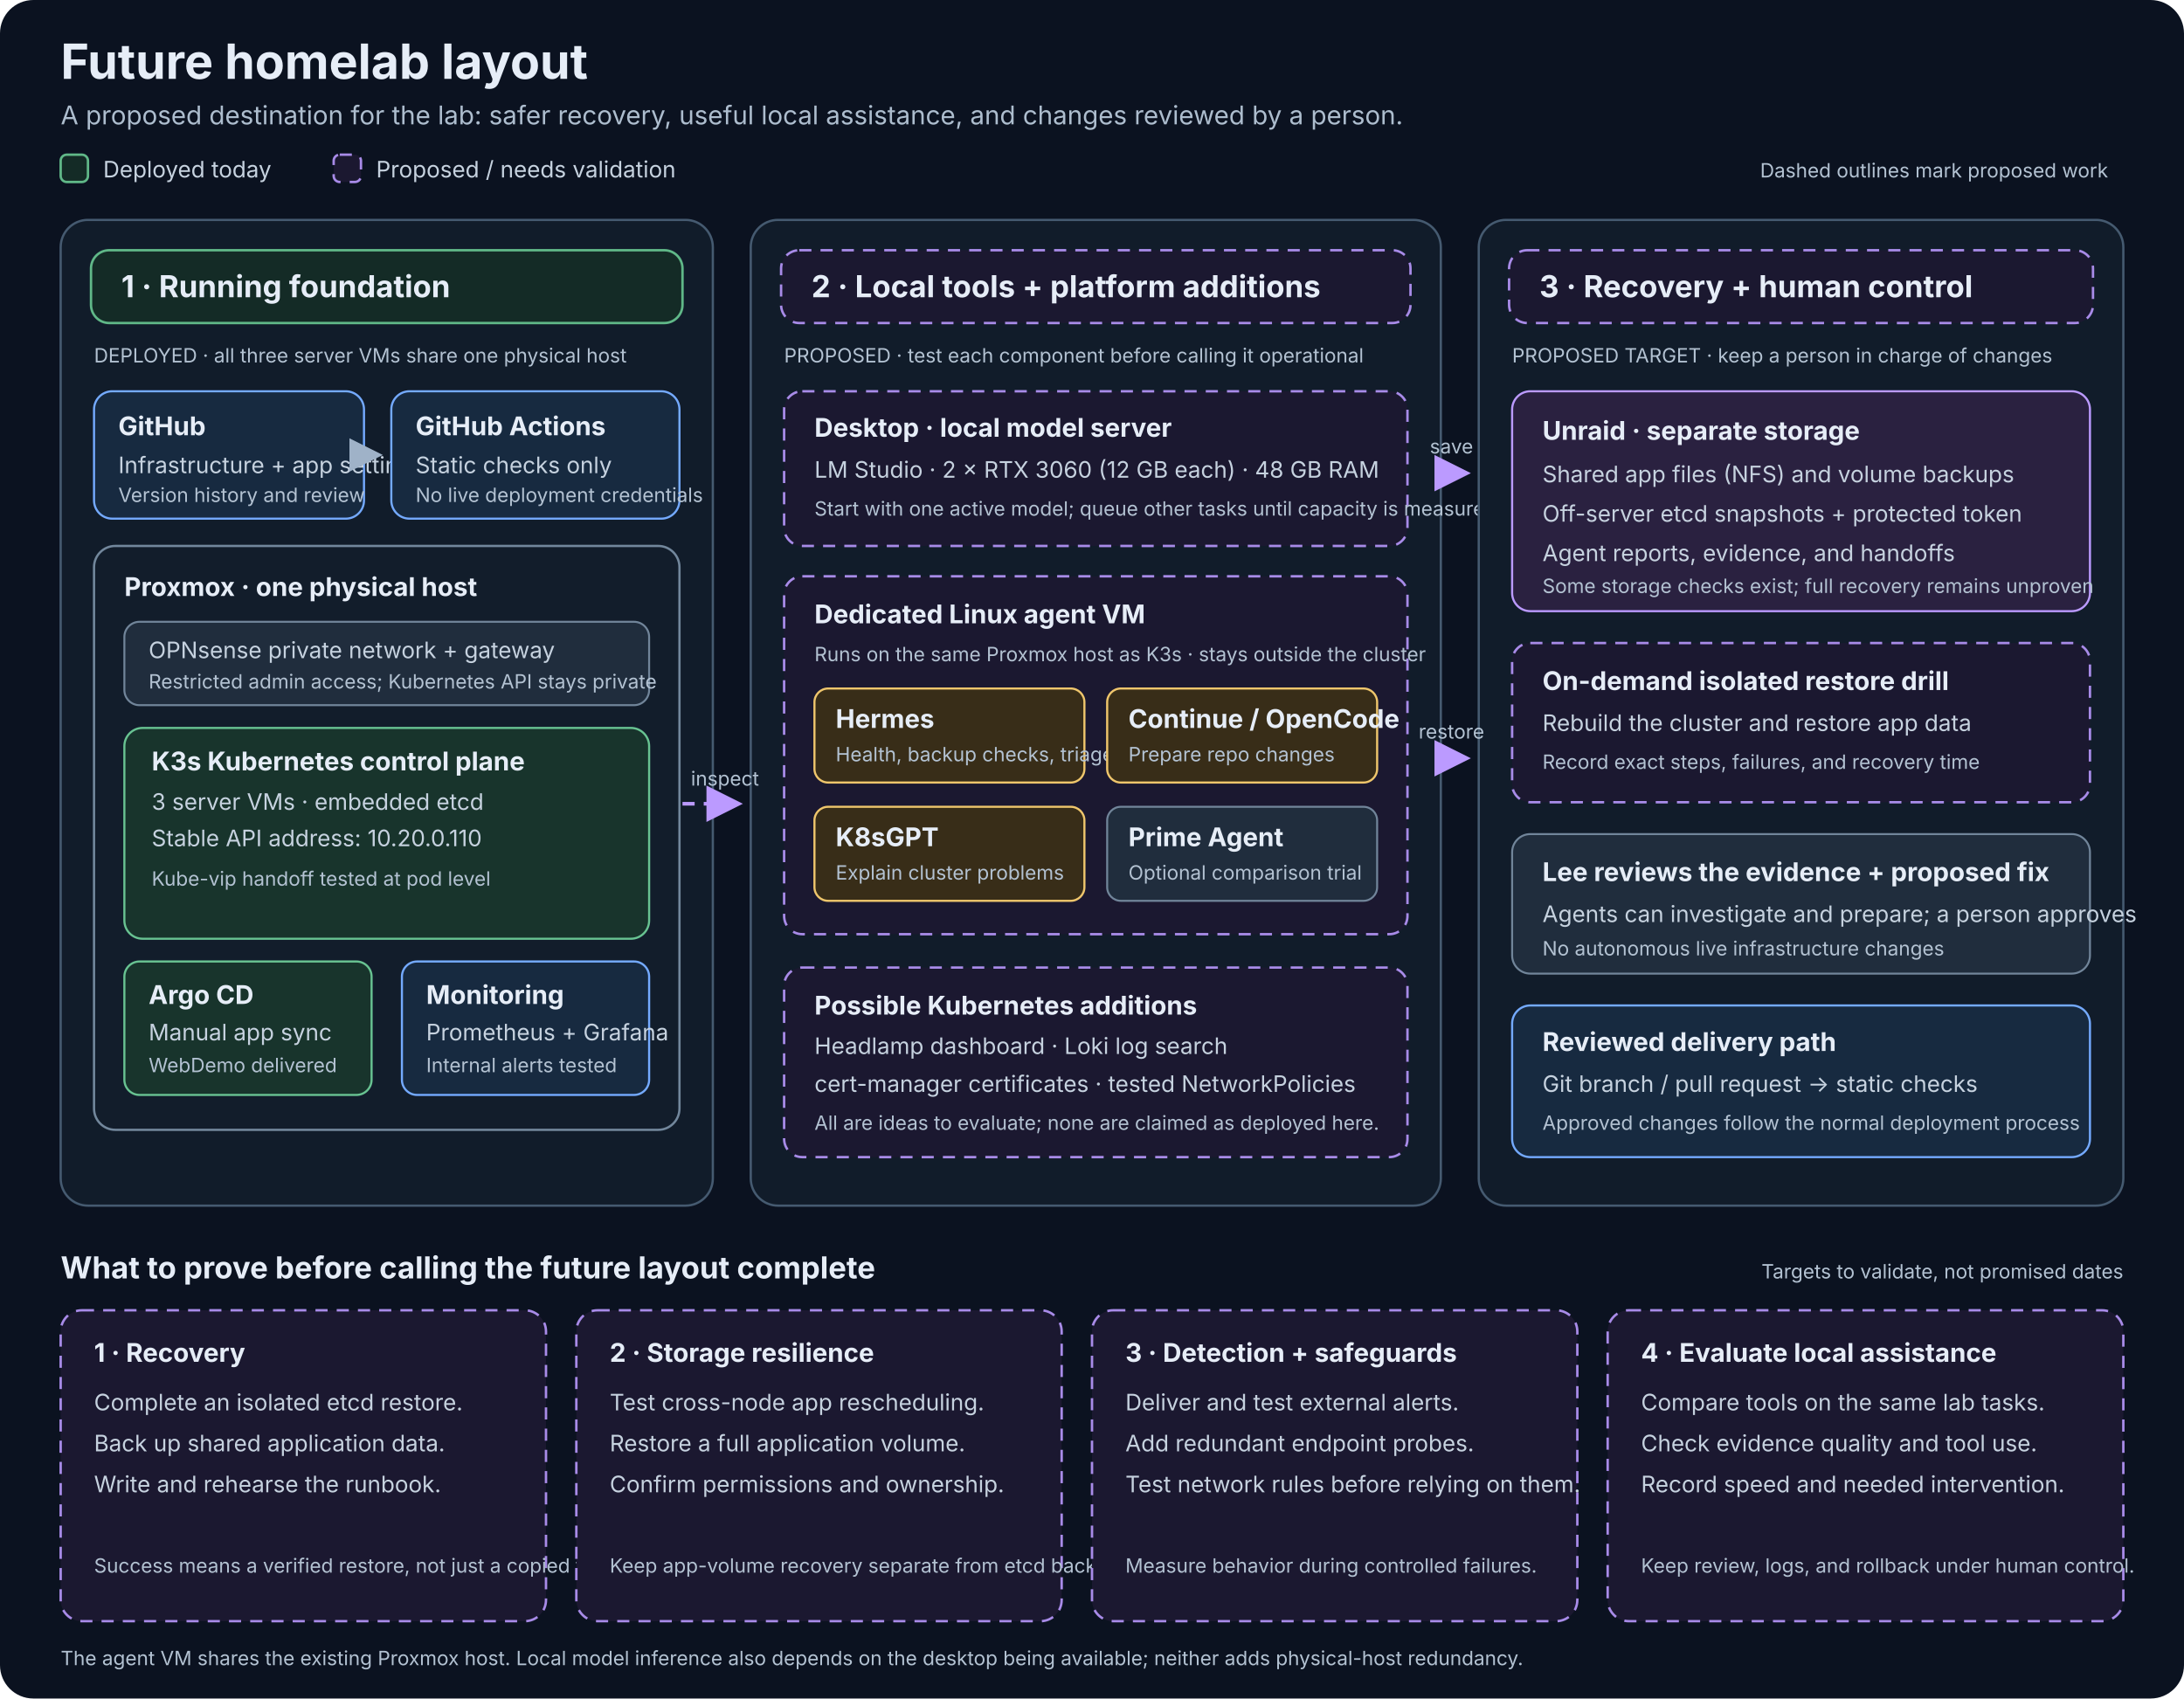
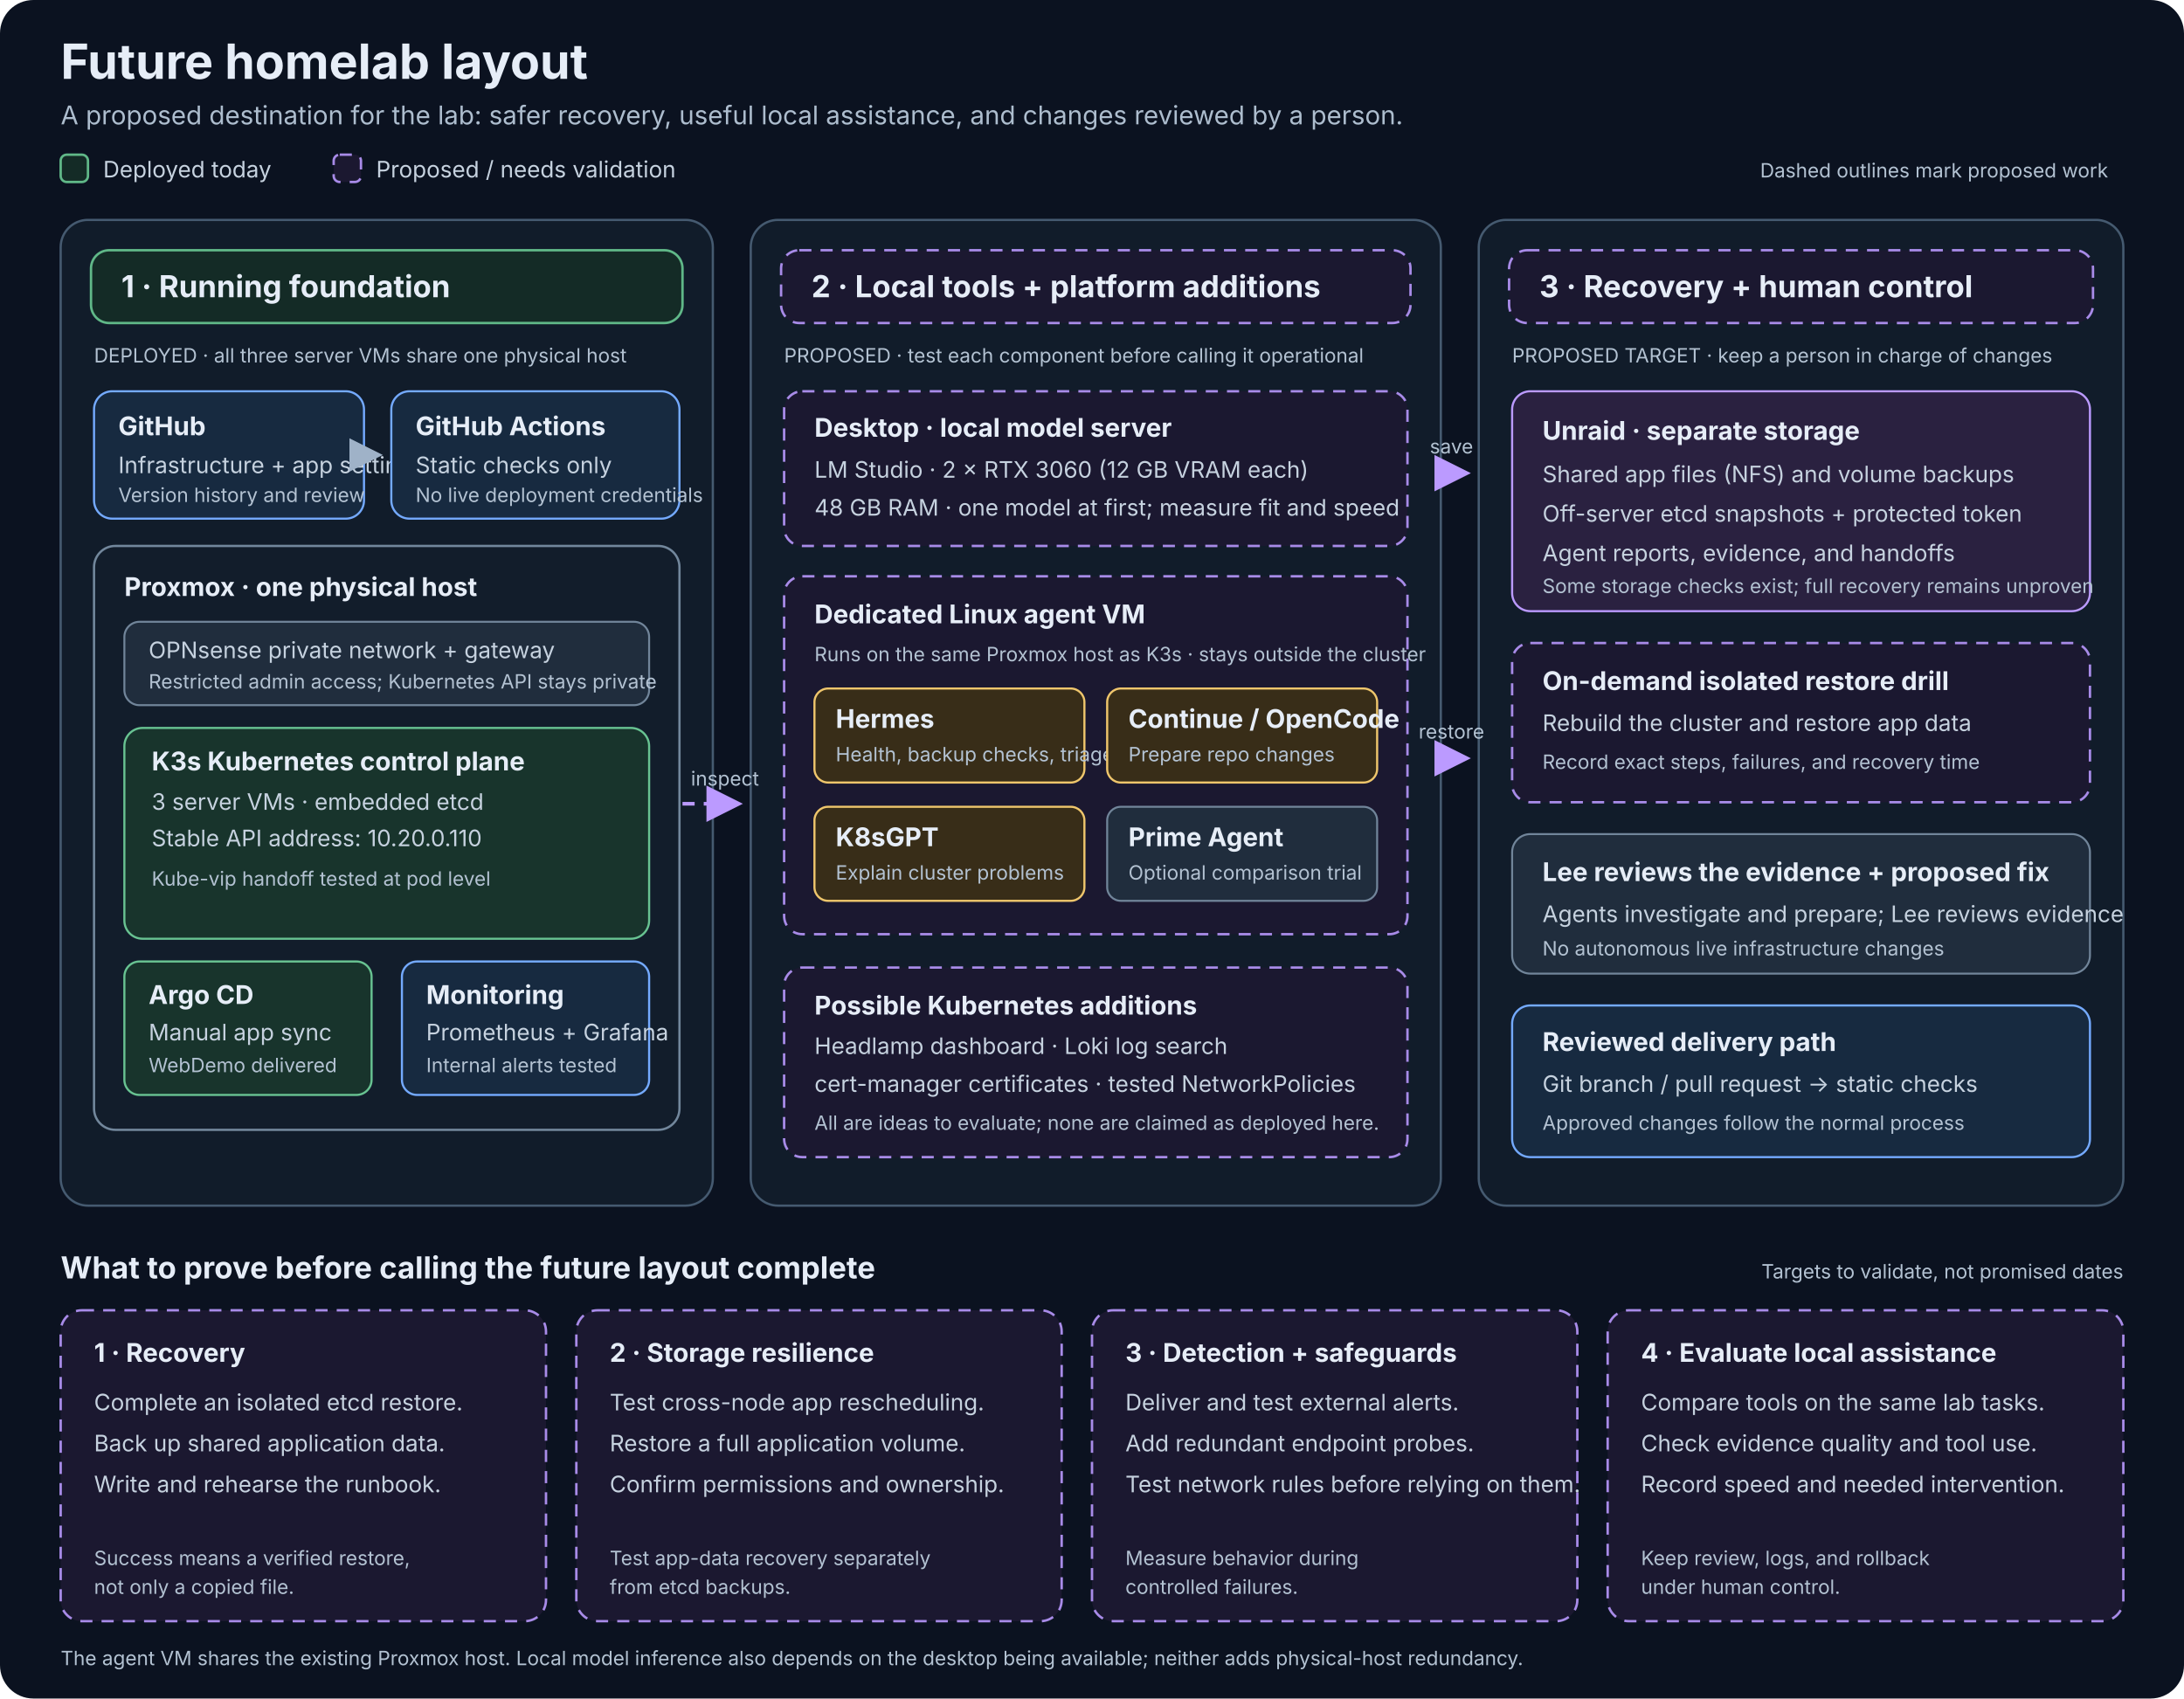
<svg xmlns="http://www.w3.org/2000/svg" width="1440" height="1120" viewBox="0 0 1440 1120" role="img" aria-labelledby="title desc">
  <defs>
    <marker id="arrow" markerWidth="10" markerHeight="10" refX="8" refY="5" orient="auto">
      <path d="M0 0L10 5L0 10z" fill="#9fb2c8" />
    </marker>
    <marker id="arrowPurple" markerWidth="10" markerHeight="10" refX="8" refY="5" orient="auto">
      <path d="M0 0L10 5L0 10z" fill="#bb9aff" />
    </marker>
    <style>
      text{font-family:Inter,Segoe UI,Arial,sans-serif;fill:#e6edf7}
      .title{font-size:32px;font-weight:750}.subtitle{font-size:17px;fill:#adbdce}
      .head{font-size:20px;font-weight:700}.label{font-size:17px;font-weight:650}
      .small{font-size:15px;fill:#c6d2df}.tiny{font-size:13px;fill:#b3c2d2}
      .panel{fill:#111c2a;stroke:#455a70;stroke-width:1.5}
      .current{fill:#142b26;stroke:#60b888;stroke-width:1.6}
      .proposal{fill:#1b1830;stroke:#a88be8;stroke-width:1.6;stroke-dasharray:8 6}
      .automation{fill:#172a40;stroke:#74aaff;stroke-width:1.4}
      .green{fill:#18342c;stroke:#68c392;stroke-width:1.4}
      .purple{fill:#2a2140;stroke:#bb9aff;stroke-width:1.4}
      .amber{fill:#382d18;stroke:#efc66c;stroke-width:1.4}
      .muted{fill:#202d3d;stroke:#71859a;stroke-width:1.3}
      .line{fill:none;stroke:#9fb2c8;stroke-width:2.2;marker-end:url(#arrow)}
      .flow{fill:none;stroke:#bb9aff;stroke-width:2.4;stroke-dasharray:8 6;marker-end:url(#arrowPurple)}
      .dash{stroke-dasharray:8 6}
    </style>
  </defs>
  <rect width="1440" height="1120" rx="22" fill="#0b1220" />
  <text x="40" y="52" class="title">Future homelab layout</text>
  <text x="40" y="82" class="subtitle">A proposed destination for the lab: safer recovery, useful local assistance, and changes reviewed by a person.</text>
  <rect x="40" y="102" width="18" height="18" rx="4" class="current" />
  <text x="68" y="117" class="small">Deployed today</text>
  <rect x="220" y="102" width="18" height="18" rx="4" class="proposal" />
  <text x="248" y="117" class="small">Proposed / needs validation</text>
  <text x="1390" y="117" text-anchor="end" class="tiny">Dashed outlines mark proposed work</text>
  <rect x="40" y="145" width="430" height="650" rx="18" class="panel" />
  <rect x="60" y="165" width="390" height="48" rx="12" class="current" />
  <text x="80" y="196" class="head">1 · Running foundation</text>
  <text x="62" y="239" class="tiny">DEPLOYED · all three server VMs share one physical host</text>
  <rect x="62" y="258" width="178" height="84" rx="12" class="automation" />
  <text x="78" y="287" class="label">GitHub</text>
  <text x="78" y="312" class="small">Infrastructure + app settings</text>
  <text x="78" y="331" class="tiny">Version history and review</text>
  <rect x="258" y="258" width="190" height="84" rx="12" class="automation" />
  <text x="274" y="287" class="label">GitHub Actions</text>
  <text x="274" y="312" class="small">Static checks only</text>
  <text x="274" y="331" class="tiny">No live deployment credentials</text>
  <path d="M240 300H248" class="line" />
  <rect x="62" y="360" width="386" height="385" rx="14" fill="#121d2b" stroke="#72879c" stroke-width="1.5" />
  <text x="82" y="393" class="label">Proxmox · one physical host</text>
  <rect x="82" y="410" width="346" height="55" rx="10" class="muted" />
  <text x="98" y="434" class="small">OPNsense private network + gateway</text>
  <text x="98" y="454" class="tiny">Restricted admin access; Kubernetes API stays private</text>
  <rect x="82" y="480" width="346" height="139" rx="12" class="green" />
  <text x="100" y="508" class="label">K3s Kubernetes control plane</text>
  <text x="100" y="534" class="small">3 server VMs · embedded etcd</text>
  <text x="100" y="558" class="small">Stable API address: 10.20.0.110</text>
  <text x="100" y="584" class="tiny">Kube-vip handoff tested at pod level</text>
  <rect x="82" y="634" width="163" height="88" rx="10" class="green" />
  <text x="98" y="662" class="label">Argo CD</text>
  <text x="98" y="686" class="small">Manual app sync</text>
  <text x="98" y="707" class="tiny">WebDemo delivered</text>
  <rect x="265" y="634" width="163" height="88" rx="10" class="automation" />
  <text x="281" y="662" class="label">Monitoring</text>
  <text x="281" y="686" class="small">Prometheus + Grafana</text>
  <text x="281" y="707" class="tiny">Internal alerts tested</text>
  <rect x="495" y="145" width="455" height="650" rx="18" class="panel" />
  <rect x="515" y="165" width="415" height="48" rx="12" class="proposal" />
  <text x="535" y="196" class="head">2 · Local tools + platform additions</text>
  <text x="517" y="239" class="tiny">PROPOSED · test each component before calling it operational</text>
  <rect x="517" y="258" width="411" height="102" rx="12" class="proposal" />
  <text x="537" y="288" class="label">Desktop · local model server</text>
-   <text x="537" y="315" class="small">LM Studio · 2 × RTX 3060 (12 GB each) · 48 GB RAM</text>
-   <text x="537" y="340" class="tiny">Start with one active model; queue other tasks until capacity is measured</text>
+   <text x="537" y="315" class="small">LM Studio · 2 × RTX 3060 (12 GB VRAM each)</text>
+   <text x="537" y="340" class="small">48 GB RAM · one model at first; measure fit and speed</text>
  <rect x="517" y="380" width="411" height="236" rx="12" class="proposal" />
  <text x="537" y="411" class="label">Dedicated Linux agent VM</text>
  <text x="537" y="436" class="tiny">Runs on the same Proxmox host as K3s · stays outside the cluster</text>
  <rect x="537" y="454" width="178" height="62" rx="9" class="amber" />
  <text x="551" y="480" class="label">Hermes</text>
  <text x="551" y="502" class="tiny">Health, backup checks, triage</text>
  <rect x="730" y="454" width="178" height="62" rx="9" class="amber" />
  <text x="744" y="480" class="label">Continue / OpenCode</text>
  <text x="744" y="502" class="tiny">Prepare repo changes</text>
  <rect x="537" y="532" width="178" height="62" rx="9" class="amber" />
  <text x="551" y="558" class="label">K8sGPT</text>
  <text x="551" y="580" class="tiny">Explain cluster problems</text>
  <rect x="730" y="532" width="178" height="62" rx="9" class="muted" />
  <text x="744" y="558" class="label">Prime Agent</text>
  <text x="744" y="580" class="tiny">Optional comparison trial</text>
  <rect x="517" y="638" width="411" height="125" rx="12" class="proposal" />
  <text x="537" y="669" class="label">Possible Kubernetes additions</text>
  <text x="537" y="695" class="small">Headlamp dashboard · Loki log search</text>
  <text x="537" y="720" class="small">cert-manager certificates · tested NetworkPolicies</text>
  <text x="537" y="745" class="tiny">All are ideas to evaluate; none are claimed as deployed here.</text>
  <rect x="975" y="145" width="425" height="650" rx="18" class="panel" />
  <rect x="995" y="165" width="385" height="48" rx="12" class="proposal" />
  <text x="1015" y="196" class="head">3 · Recovery + human control</text>
  <text x="997" y="239" class="tiny">PROPOSED TARGET · keep a person in charge of changes</text>
  <rect x="997" y="258" width="381" height="145" rx="12" class="purple" />
  <text x="1017" y="290" class="label">Unraid · separate storage</text>
  <text x="1017" y="318" class="small">Shared app files (NFS) and volume backups</text>
  <text x="1017" y="344" class="small">Off-server etcd snapshots + protected token</text>
  <text x="1017" y="370" class="small">Agent reports, evidence, and handoffs</text>
  <text x="1017" y="391" class="tiny">Some storage checks exist; full recovery remains unproven</text>
  <rect x="997" y="424" width="381" height="105" rx="12" class="proposal" />
  <text x="1017" y="455" class="label">On-demand isolated restore drill</text>
  <text x="1017" y="482" class="small">Rebuild the cluster and restore app data</text>
  <text x="1017" y="507" class="tiny">Record exact steps, failures, and recovery time</text>
  <rect x="997" y="550" width="381" height="92" rx="12" class="muted" />
  <text x="1017" y="581" class="label">Lee reviews the evidence + proposed fix</text>
-   <text x="1017" y="608" class="small">Agents can investigate and prepare; a person approves</text>
+   <text x="1017" y="608" class="small">Agents investigate and prepare; Lee reviews evidence</text>
  <text x="1017" y="630" class="tiny">No autonomous live infrastructure changes</text>
  <rect x="997" y="663" width="381" height="100" rx="12" class="automation" />
  <text x="1017" y="693" class="label">Reviewed delivery path</text>
  <text x="1017" y="720" class="small">Git branch / pull request → static checks</text>
-   <text x="1017" y="745" class="tiny">Approved changes follow the normal deployment process</text>
+   <text x="1017" y="745" class="tiny">Approved changes follow the normal process</text>
  <path d="M450 530H485" class="flow" />
  <path d="M950 312H965" class="flow" />
  <path d="M950 500H965" class="flow" />
  <text x="478" y="518" text-anchor="middle" class="tiny">inspect</text>
  <text x="957" y="299" text-anchor="middle" class="tiny">save</text>
  <text x="957" y="487" text-anchor="middle" class="tiny">restore</text>
  <text x="40" y="843" class="head">What to prove before calling the future layout complete</text>
  <text x="1400" y="843" text-anchor="end" class="tiny">Targets to validate, not promised dates</text>
  <rect x="40" y="864" width="320" height="205" rx="14" class="proposal" />
  <text x="62" y="898" class="label">1 · Recovery</text>
  <text x="62" y="930" class="small">Complete an isolated etcd restore.</text>
  <text x="62" y="957" class="small">Back up shared application data.</text>
  <text x="62" y="984" class="small">Write and rehearse the runbook.</text>
-   <text x="62" y="1037" class="tiny">Success means a verified restore, not just a copied file.</text>
+   <text x="62" y="1032" class="tiny">Success means a verified restore,</text>
+   <text x="62" y="1051" class="tiny">not only a copied file.</text>
  <rect x="380" y="864" width="320" height="205" rx="14" class="proposal" />
  <text x="402" y="898" class="label">2 · Storage resilience</text>
  <text x="402" y="930" class="small">Test cross-node app rescheduling.</text>
  <text x="402" y="957" class="small">Restore a full application volume.</text>
  <text x="402" y="984" class="small">Confirm permissions and ownership.</text>
-   <text x="402" y="1037" class="tiny">Keep app-volume recovery separate from etcd backups.</text>
+   <text x="402" y="1032" class="tiny">Test app-data recovery separately</text>
+   <text x="402" y="1051" class="tiny">from etcd backups.</text>
  <rect x="720" y="864" width="320" height="205" rx="14" class="proposal" />
  <text x="742" y="898" class="label">3 · Detection + safeguards</text>
  <text x="742" y="930" class="small">Deliver and test external alerts.</text>
  <text x="742" y="957" class="small">Add redundant endpoint probes.</text>
  <text x="742" y="984" class="small">Test network rules before relying on them.</text>
-   <text x="742" y="1037" class="tiny">Measure behavior during controlled failures.</text>
+   <text x="742" y="1032" class="tiny">Measure behavior during</text>
+   <text x="742" y="1051" class="tiny">controlled failures.</text>
  <rect x="1060" y="864" width="340" height="205" rx="14" class="proposal" />
  <text x="1082" y="898" class="label">4 · Evaluate local assistance</text>
  <text x="1082" y="930" class="small">Compare tools on the same lab tasks.</text>
  <text x="1082" y="957" class="small">Check evidence quality and tool use.</text>
  <text x="1082" y="984" class="small">Record speed and needed intervention.</text>
-   <text x="1082" y="1037" class="tiny">Keep review, logs, and rollback under human control.</text>
+   <text x="1082" y="1032" class="tiny">Keep review, logs, and rollback</text>
+   <text x="1082" y="1051" class="tiny">under human control.</text>
  <text x="40" y="1098" class="tiny">The agent VM shares the existing Proxmox host. Local model inference also depends on the desktop being available; neither adds physical-host redundancy.</text>
</svg>
